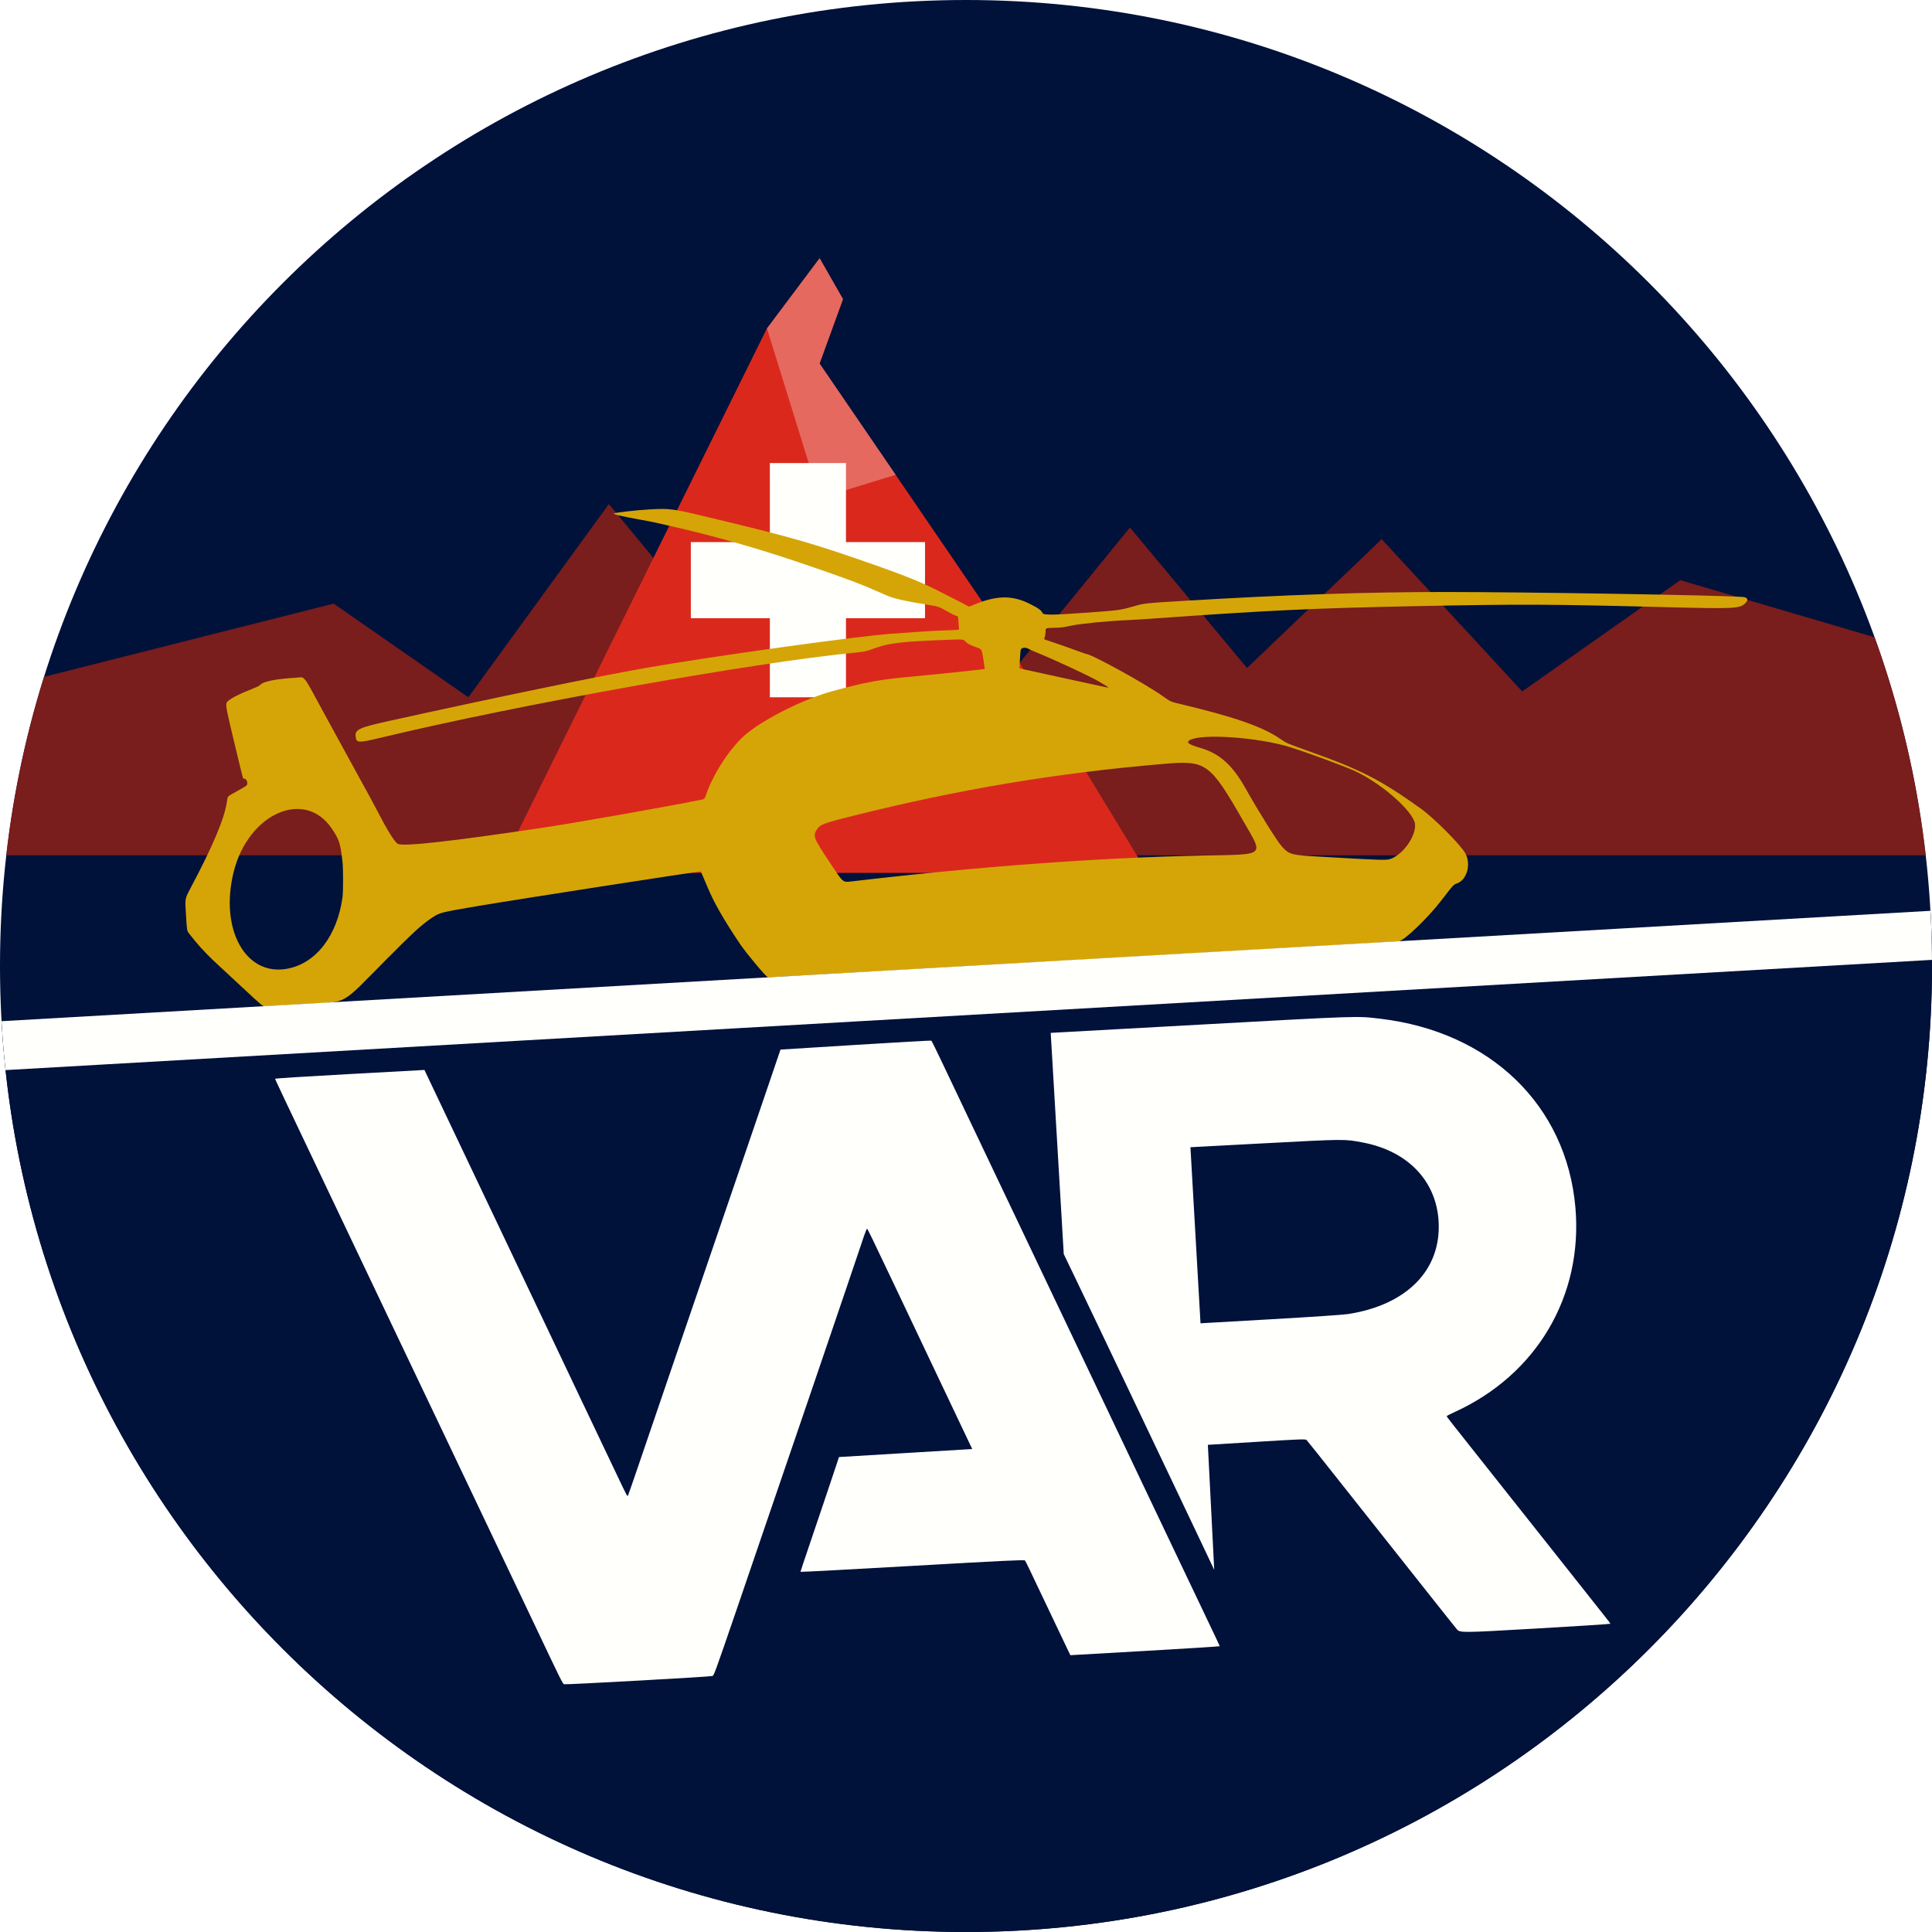
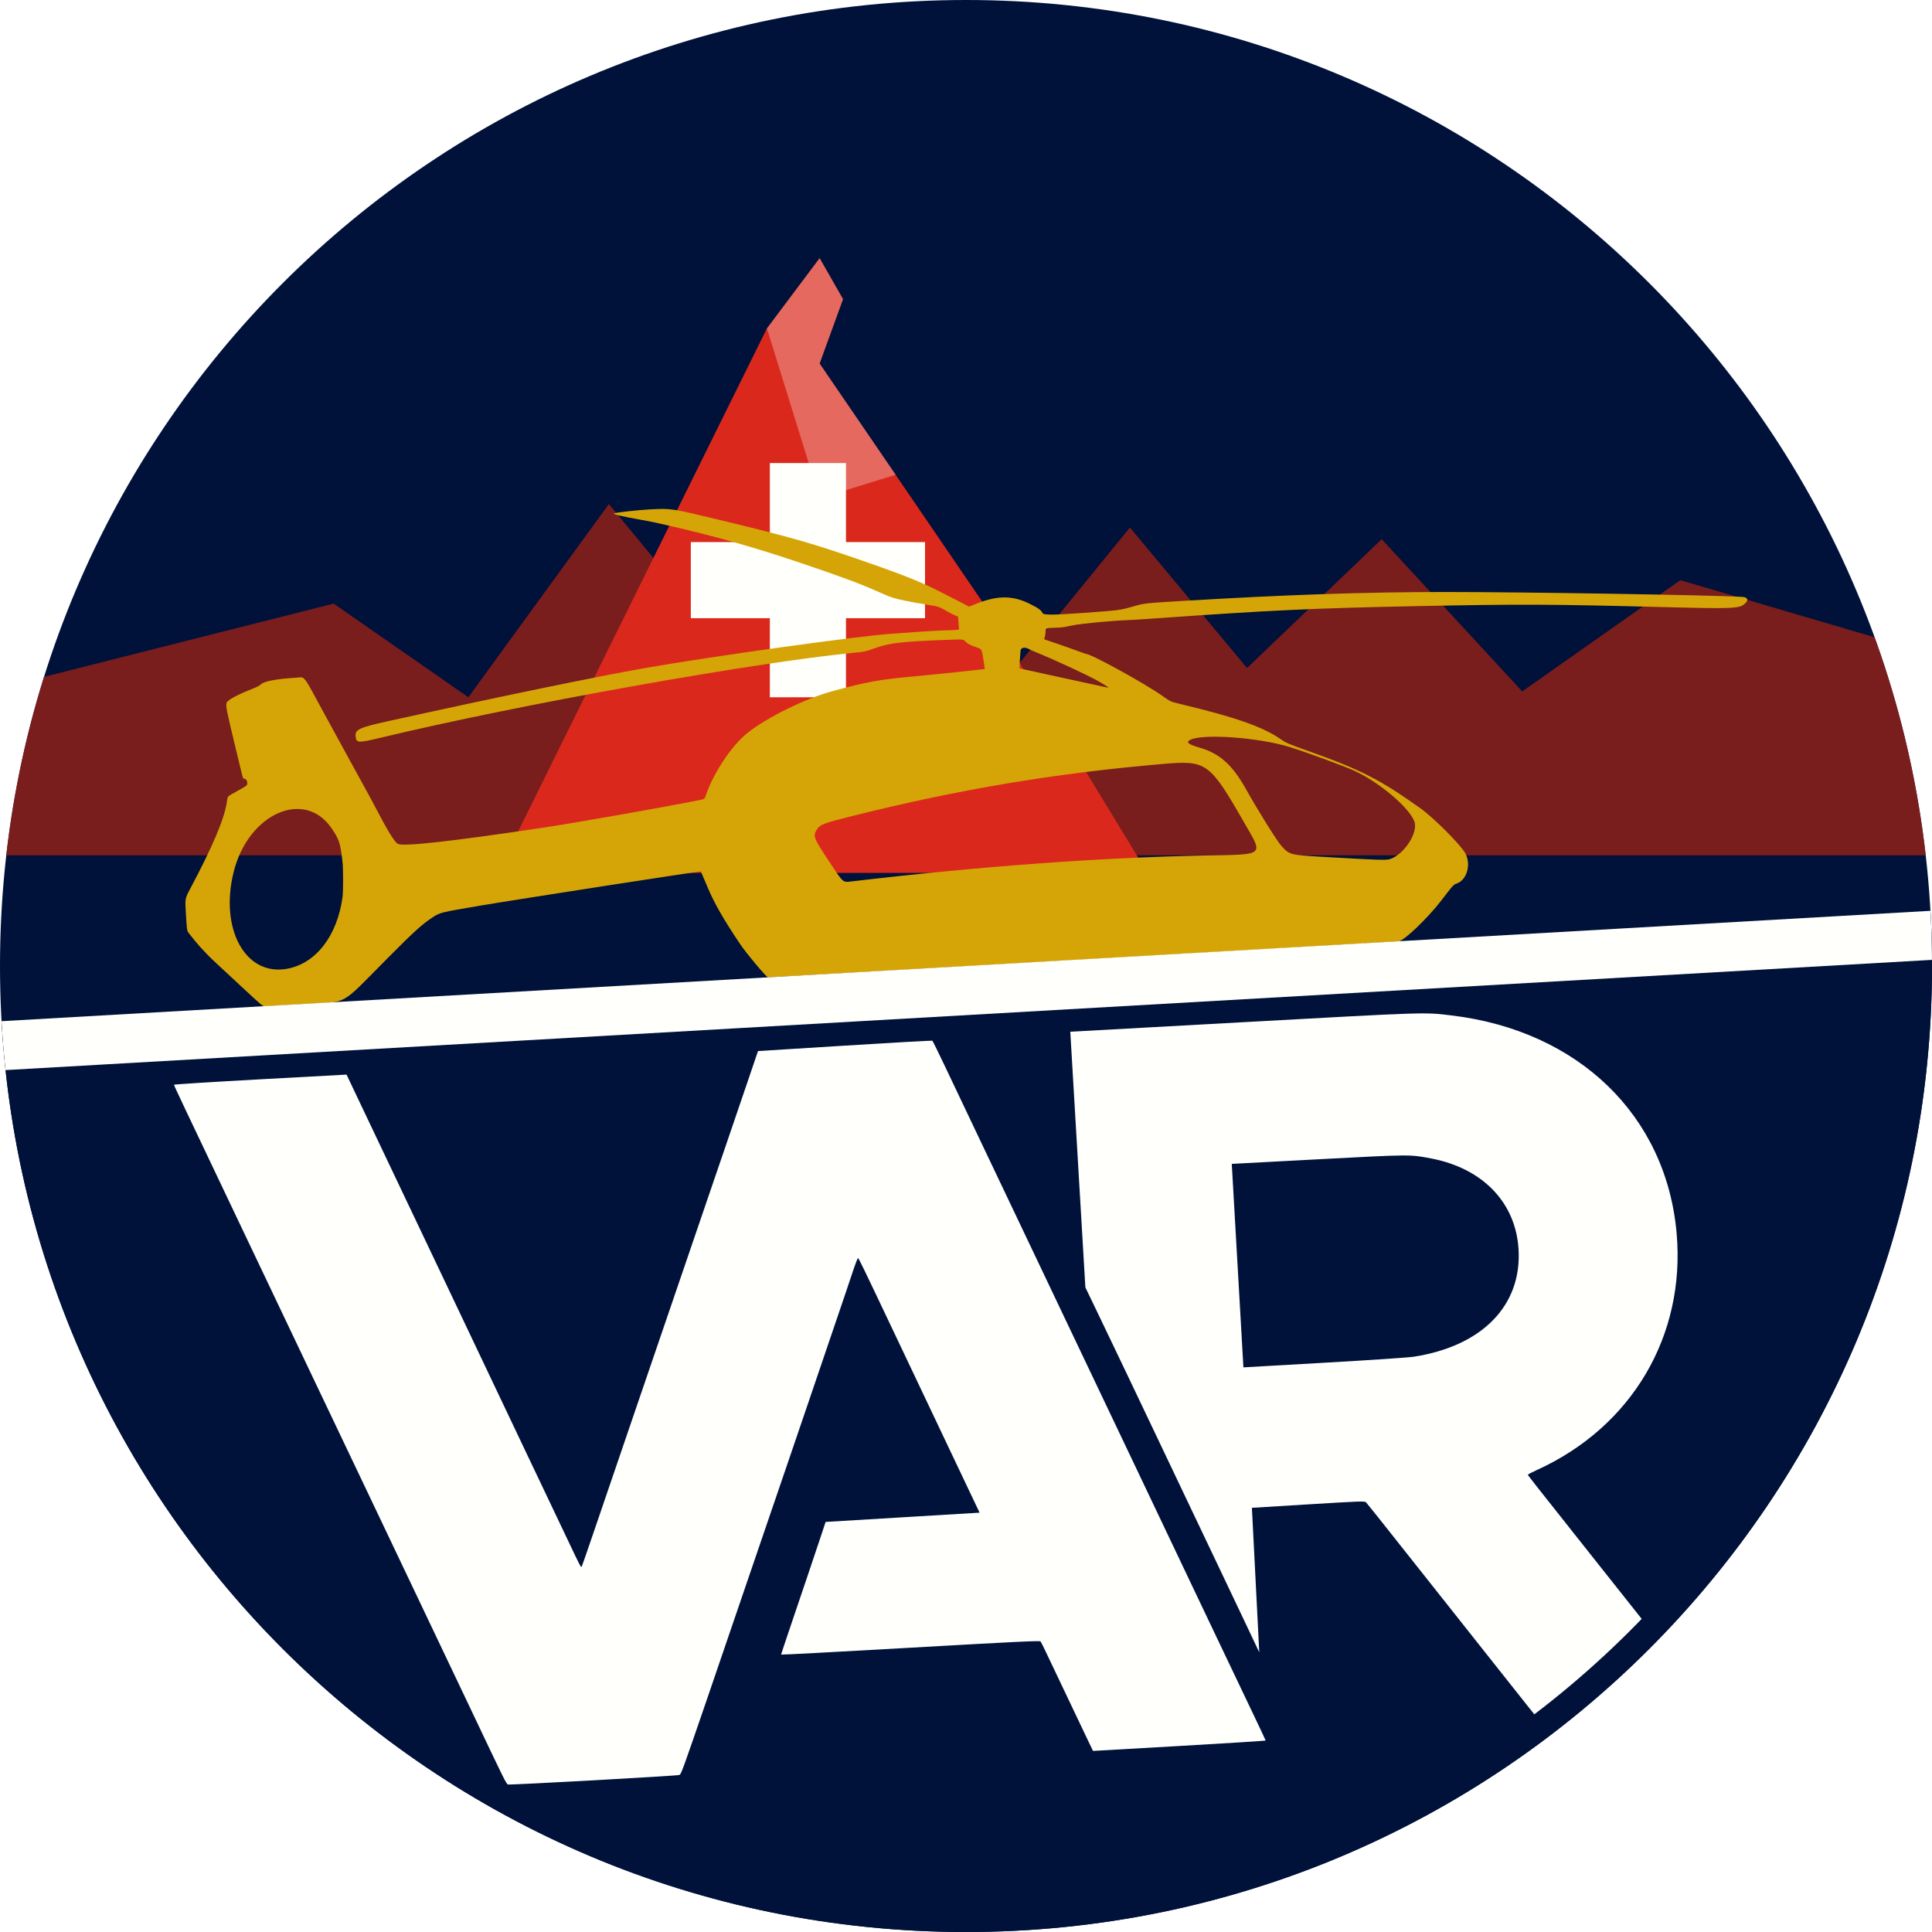
<svg xmlns="http://www.w3.org/2000/svg" viewBox="0 0 512 512" width="512" height="512">
  <defs>
    <clipPath id="e31">
      <circle cx="256" cy="256" r="256" />
    </clipPath>
  </defs>
  <g clip-path="url(#e31)">
    <circle cx="256" cy="256" r="256" fill="#00113A" />
    <defs>
      <clipPath id="o32">
        <rect x="-512" y="-512" width="1536" height="768" transform="rotate(-3.275 256 256)" />
      </clipPath>
    </defs>
    <g clip-path="url(#o32)">
      <g transform="translate(0,-74.00) translate(256,303.0) scale(0.7758) translate(-256,-303.0)">
        <path d="M-300,300 L40,214 L86,246 L134,180 L182,238 L228,196 L268,242 L312,188 L352,236 L398,192 L446,244 L500,206 L820,300 Z" fill="#8E1F17" opacity=".85" />
        <defs>
          <clipPath id="chm30">
            <path d="M96,306 L188,120 L206,96 L214,110 L206,132 L262,214 L318,306 Z" />
          </clipPath>
        </defs>
        <path d="M96,306 L188,120 L206,96 L214,110 L206,132 L262,214 L318,306 Z" fill="#DA291C" />
        <g clip-path="url(#chm30)">
          <g transform="translate(202,206)">
            <rect x="-13" y="-40" width="26" height="80" fill="#FFFFFC" />
            <rect x="-40" y="-13" width="80" height="26" fill="#FFFFFC" />
          </g>
        </g>
        <path d="M206,96 L214,110 L206,132 L232,170 L206,178 L188,120 Z" fill="#FFFFFC" opacity=".30" />
      </g>
    </g>
    <defs>
      <clipPath id="f33">
        <rect x="-512" y="256" width="1536" height="1024" transform="rotate(-3.275 256 256)" />
      </clipPath>
    </defs>
    <g clip-path="url(#f33)">
      <g transform="rotate(-3.275 256 256)">
        <g transform="translate(0,256)">
          <rect x="-512" y="0" width="1536" height="1024" fill="#00113A" />
        </g>
      </g>
    </g>
    <g fill="#D5A507" transform="translate(49.00,134.89) scale(0.414)">
      <path d="M35.7 305.27C27.86 297.99 20 290.67 18.23 289.02C12.94 284.07 7.26 277.76 2.59 271.63C1.3 269.94 1.3 269.94 0.67 259.67C0.04 249.4 0.04 249.4 3.21 243.43C17.85 215.93 25.31 198.26 26.9 187.33C27.45 183.58 26.65 184.36 34.25 180.13C39.92 176.97 39.91 176.98 39.91 175.49C39.91 173.85 39.02 172.61 37.83 172.6C37.11 172.6 37.81 175.22 31.69 149.81C26.64 128.87 26.11 126.2 26.67 124.15C27.12 122.49 32.62 119.37 41.13 115.95C46.53 113.78 47.49 113.3 48.58 112.26C50.67 110.26 58.97 108.69 71.24 107.99C77.19 107.64 74.98 104.81 89.29 131.15C96.15 143.79 105.73 161.29 110.57 170.04C115.41 178.79 120.75 188.62 122.44 191.88C129.48 205.52 134.23 213.21 136.29 214.34C139.72 216.22 170.18 212.83 229.23 204.01C250.02 200.91 306.75 190.88 330.23 186.17C332.66 185.68 332.66 185.68 333.54 183.12C338.5 168.63 350.1 151.3 360.17 143.32C372.8 133.3 397.13 121.34 414.41 116.63C435.84 110.79 444.66 109.17 464.81 107.34C479.81 105.98 511.76 102.62 512.05 102.38C512.08 102.36 511.65 99.49 511.1 96.01C510.1 89.68 510.1 89.68 506.87 88.58C502.65 87.13 501 86.26 499.45 84.67C498.18 83.37 498.18 83.37 487.88 83.75C459.05 84.82 451.08 85.73 441.9 89.01C435.4 91.33 435.45 91.31 428.8 91.97C362.81 98.45 214.12 125.11 126.21 146.21C111.13 149.83 109.91 149.82 109.35 146.09C108.62 141.18 110.96 140.04 130.7 135.68C199.78 120.43 262.82 107.4 294.63 101.81C336.98 94.36 431.41 81.22 452.54 79.84C455.13 79.67 462.05 79.18 467.91 78.75C473.77 78.33 480.74 77.91 483.41 77.82C496.02 77.41 495.76 77.44 495.55 76.49C495.44 76.03 495.28 74.08 495.18 72.17C495.01 68.69 495.01 68.69 493.75 68.38C493.06 68.2 491.24 67.34 489.71 66.47C482.4 62.32 482.87 62.48 475.05 61.23C461.69 59.09 454.17 57.41 449.82 55.59C448.42 55 444.91 53.47 442.02 52.19C431.61 47.57 418.28 42.66 392.8 34.08C364.87 24.67 339.59 17.5 311.76 11.09C299.95 8.37 299.99 8.38 290.21 6.6C279.38 4.63 274.04 3.36 274.55 2.87C275.14 2.3 289.73 0.65 297.88 0.23C311.16 -0.46 311.55 -0.4 341.15 6.74C389.7 18.46 402.15 22.04 437.97 34.58C462.99 43.33 472.02 47.05 486.52 54.55C489.7 56.2 494.13 58.47 496.36 59.59C498.58 60.72 500.74 61.86 501.14 62.13C501.87 62.62 501.89 62.62 504.82 61.38C519.4 55.23 529.43 55.03 540.79 60.69C546.35 63.46 548.17 64.78 548.98 66.6C549.58 67.97 555.31 67.94 575.92 66.45C598.39 64.83 598.39 64.83 607.34 62.29C614.29 60.32 614.14 60.33 639.56 58.79C703.41 54.93 756.26 53.13 806.36 53.13C858.12 53.13 977.54 55.09 996.82 56.26C1000.43 56.48 1001.17 58.14 998.71 60.49C995.29 63.76 991.43 63.94 948.73 62.85C873.08 60.91 856.08 60.83 788.97 62.17C722.22 63.5 694.67 64.8 620.01 70.11C613.86 70.55 607 70.98 604.77 71.07C591.89 71.59 573.5 73.35 567.47 74.64C561.97 75.82 561.32 75.9 556.36 76.04C551.11 76.19 551.11 76.19 550.94 78.75C550.84 80.16 550.57 81.77 550.34 82.33C550.01 83.11 549.99 83.38 550.24 83.47C550.42 83.53 553.42 84.55 556.9 85.72C560.39 86.9 566.25 88.96 569.93 90.32C573.61 91.67 576.74 92.77 576.89 92.77C580.14 92.77 614.7 111.79 625.81 119.69C630.93 123.34 630.93 123.34 636.87 124.75C672.02 133.12 689.95 139.38 701.29 147.24C705.18 149.93 705.18 149.93 720.24 155.31C752.95 166.98 765.35 173.35 790.99 191.66C799.5 197.73 816.67 214.97 819.64 220.42C823.42 227.36 820.75 237.21 814.42 239.63C811.9 240.59 812.26 240.2 804.25 250.61C795.46 262.02 780.6 276.24 776.87 276.82C775.66 277 373.53 299.94 373.25 299.84C371.87 299.33 359.32 284.34 355.46 278.59C344.66 262.51 338.75 252.16 334.39 241.69C332.21 236.45 330.36 232.1 330.28 232.02C329.97 231.71 213.68 249.73 187.97 254.08C164.08 258.12 163.13 258.35 158.5 261.43C151.54 266.06 146.73 270.44 129.11 288.18C98.73 318.77 105.03 315.29 77.25 316.85C63.91 317.61 52.31 318.29 51.48 318.37C49.96 318.52 49.96 318.52 35.7 305.27ZM65.16 294.35C83.73 291.12 97.51 273.39 100.91 248.38C101.38 244.97 101.37 230.17 100.9 226C99.56 213.99 98.8 211.61 94.02 204.55C76.64 178.83 40.43 194.92 31.18 232.47C22.2 268.91 38.7 298.96 65.16 294.35ZM426.51 238.42C508.82 228.76 585.47 223.14 652.64 221.81C692.24 221.03 690.56 222.48 677.71 200.11C656.08 162.43 653.86 160.82 626.75 163.14C557.73 169.02 495.94 179.34 427.86 196.36C408.78 201.13 406.7 201.91 404.56 205.13C401.84 209.25 402.31 210.47 412.79 226.27C421.54 239.45 421.09 239.05 426.51 238.42ZM771.34 224.12C780.47 221.3 789.76 206.88 786.96 199.86C783.31 190.7 764.16 174.62 748.38 167.48C741.64 164.43 718.63 155.97 707.64 152.51C687.74 146.23 651.12 143.59 643.34 147.88C640.63 149.37 642.43 150.74 649.96 152.91C662.3 156.47 670.56 163.87 679.03 178.98C687.23 193.6 699.29 212.89 702.16 215.99C707.1 221.32 707.66 221.47 727.59 222.62C764.71 224.76 768.81 224.9 771.34 224.12ZM591.15 114.24C591.15 114.08 588 112.11 584.82 110.28C578.3 106.55 556.35 96.34 545.07 91.8C543.08 91 540.82 89.97 540.03 89.52C537.82 88.26 535.19 88.74 534.96 90.44C534.72 92.22 534.14 101.92 534.27 102.04C534.33 102.09 541.55 103.67 550.3 105.55C559.05 107.43 571.61 110.17 578.21 111.63C589.8 114.19 591.15 114.47 591.15 114.24Z" fill-rule="evenodd" />
    </g>
    <g transform="translate(256,256) rotate(-3.275)">
      <rect x="-614.4" y="0" width="1228.8" height="13" fill="#FFFFFC" />
    </g>
    <g transform="rotate(-3.275 256 256)">
      <defs>
        <clipPath id="wc34">
          <circle cx="256" cy="256" r="249.00" />
        </clipPath>
      </defs>
      <g clip-path="url(#wc34)">
-         <g fill="#FFFFFC" transform="translate(71.50,275.00) scale(0.34501)">
+         <g fill="#FFFFFC" transform="translate(44.65,275.00) scale(0.39871)">
          <path d="M195.1 478.09C193.93 477.63 193.3 476.14 173.69 427.85C169.31 417.07 161.96 399.04 157.36 387.77C144.85 357.16 130.53 321.99 124.7 307.6C121.86 300.58 116.25 286.82 112.24 277.02C99.77 246.52 89.4 221.12 84.01 207.84C76.29 188.85 63.1 156.48 36.82 92.04C5.35 14.87 0 1.67 0 1.08C0 0.81 25.85 0.66 57.45 0.74L114.9 0.89L119.73 12.77C122.38 19.3 128.74 34.93 133.87 47.51C145.14 75.16 159.52 110.48 170.14 136.58C174.45 147.19 182.06 165.9 187.05 178.15C196.26 200.76 206.8 226.67 220.74 260.99C224.99 271.44 230.49 284.93 232.96 290.97C235.43 297.02 240.44 309.31 244.09 318.29C251.9 337.51 251.75 337.2 252.42 336.01C252.69 335.53 256.69 325.8 261.33 314.39C269.84 293.41 277.55 274.47 295.12 231.29C300.44 218.23 308.05 199.52 312.04 189.73C318.74 173.26 325.93 155.59 346.48 105.11C350.8 94.49 358.42 75.79 363.41 63.54C368.4 51.29 376.16 32.19 380.66 21.08L388.83 0.89L446.64 0.59C478.44 0.43 504.66 0.45 504.91 0.64C505.16 0.82 508.67 9.11 512.7 19.04C516.73 28.98 524.11 47.13 529.11 59.38C541.84 90.6 555.55 124.24 565.9 149.64C570.75 161.56 578.1 179.6 582.23 189.73C586.36 199.85 593.99 218.56 599.17 231.29C604.36 244.03 612.91 265.01 618.18 277.91C633.59 315.68 644.01 341.24 650.83 358.08C654.35 366.73 659.95 380.49 663.29 388.66C666.63 396.82 673.22 412.99 677.95 424.58C682.68 436.18 689.46 452.8 693.03 461.52C696.6 470.24 699.52 477.52 699.52 477.7C699.52 477.88 673.66 478.03 642.04 478.03L584.56 478.03L581.68 471.05C577.2 460.19 560.23 418.53 557.18 410.93C555.68 407.17 554.19 403.76 553.87 403.36C553.42 402.77 535.39 402.61 467.27 402.61C419.95 402.61 381.24 402.46 381.24 402.26C381.24 402.07 384.56 393.72 388.61 383.71C396.8 363.5 408.21 335.11 412.82 323.49L415.81 315.92L467.08 315.77L518.34 315.62L513.87 304.63C511.41 298.59 505.44 283.89 500.59 271.97C495.75 260.05 487.88 240.68 483.1 228.92C478.32 217.16 470.83 198.72 466.45 187.95C450.59 148.87 447.82 142.25 447.34 142.09C447.07 142 445.2 146.13 443.18 151.28C441.16 156.42 434.67 172.52 428.75 187.05C422.83 201.59 414.81 221.36 410.93 231C407.04 240.63 399.56 259.07 394.3 271.97C376.24 316.27 366.82 339.41 358.64 359.56C345.14 392.83 338.8 408.42 330.37 429.04C311.03 476.38 310.36 477.95 309.1 478.28C307.23 478.79 196.4 478.6 195.1 478.09ZM881.95 474.91C879.81 472 876.03 466.65 856.48 438.84C852.23 432.79 840.49 416.09 830.38 401.72C820.26 387.35 807.21 368.78 801.36 360.45C784.84 336.91 776.14 324.62 775.21 323.48C774.4 322.5 772.01 322.45 736.79 322.59L699.23 322.74L698.93 370.83L698.63 418.92L690.21 398.15C685.57 386.72 677.74 367.49 672.81 355.4C667.87 343.32 660.52 325.28 656.47 315.32C652.42 305.36 644.8 286.65 639.54 273.75C634.28 260.85 625.94 240.41 621.01 228.33C616.08 216.24 608.68 198.2 604.57 188.24L597.09 170.13L596.94 85.03L596.79 -0.07L711.55 0.16C835.48 0.41 832.04 0.32 850.36 3.58C934.1 18.49 989.12 78.21 991.5 156.77C993.56 225.09 954.38 283.51 889.7 308.51C886.35 309.81 883.62 311.05 883.61 311.28C883.61 311.67 888.25 318.33 910.61 350.06C915.44 356.92 922.68 367.21 926.69 372.92C930.71 378.64 938.14 389.19 943.21 396.38C948.28 403.56 955.61 413.98 959.5 419.54C963.39 425.09 972.96 438.72 980.78 449.82C999.57 476.5 1000 477.12 1000 477.61C1000 477.84 973.95 478.03 942.12 478.03C884.24 478.03 884.24 478.03 881.95 474.91ZM812.44 228.62C858.16 224.16 885.99 198.77 885.99 161.52C885.99 130.34 865.44 106.28 831.53 97.74C817.42 94.19 818.24 94.23 756.09 93.98L698.93 93.75L698.93 161.48L698.93 229.22L752.61 229.22C784.27 229.22 808.81 228.97 812.44 228.62Z" fill-rule="evenodd" />
        </g>
      </g>
    </g>
  </g>
</svg>
